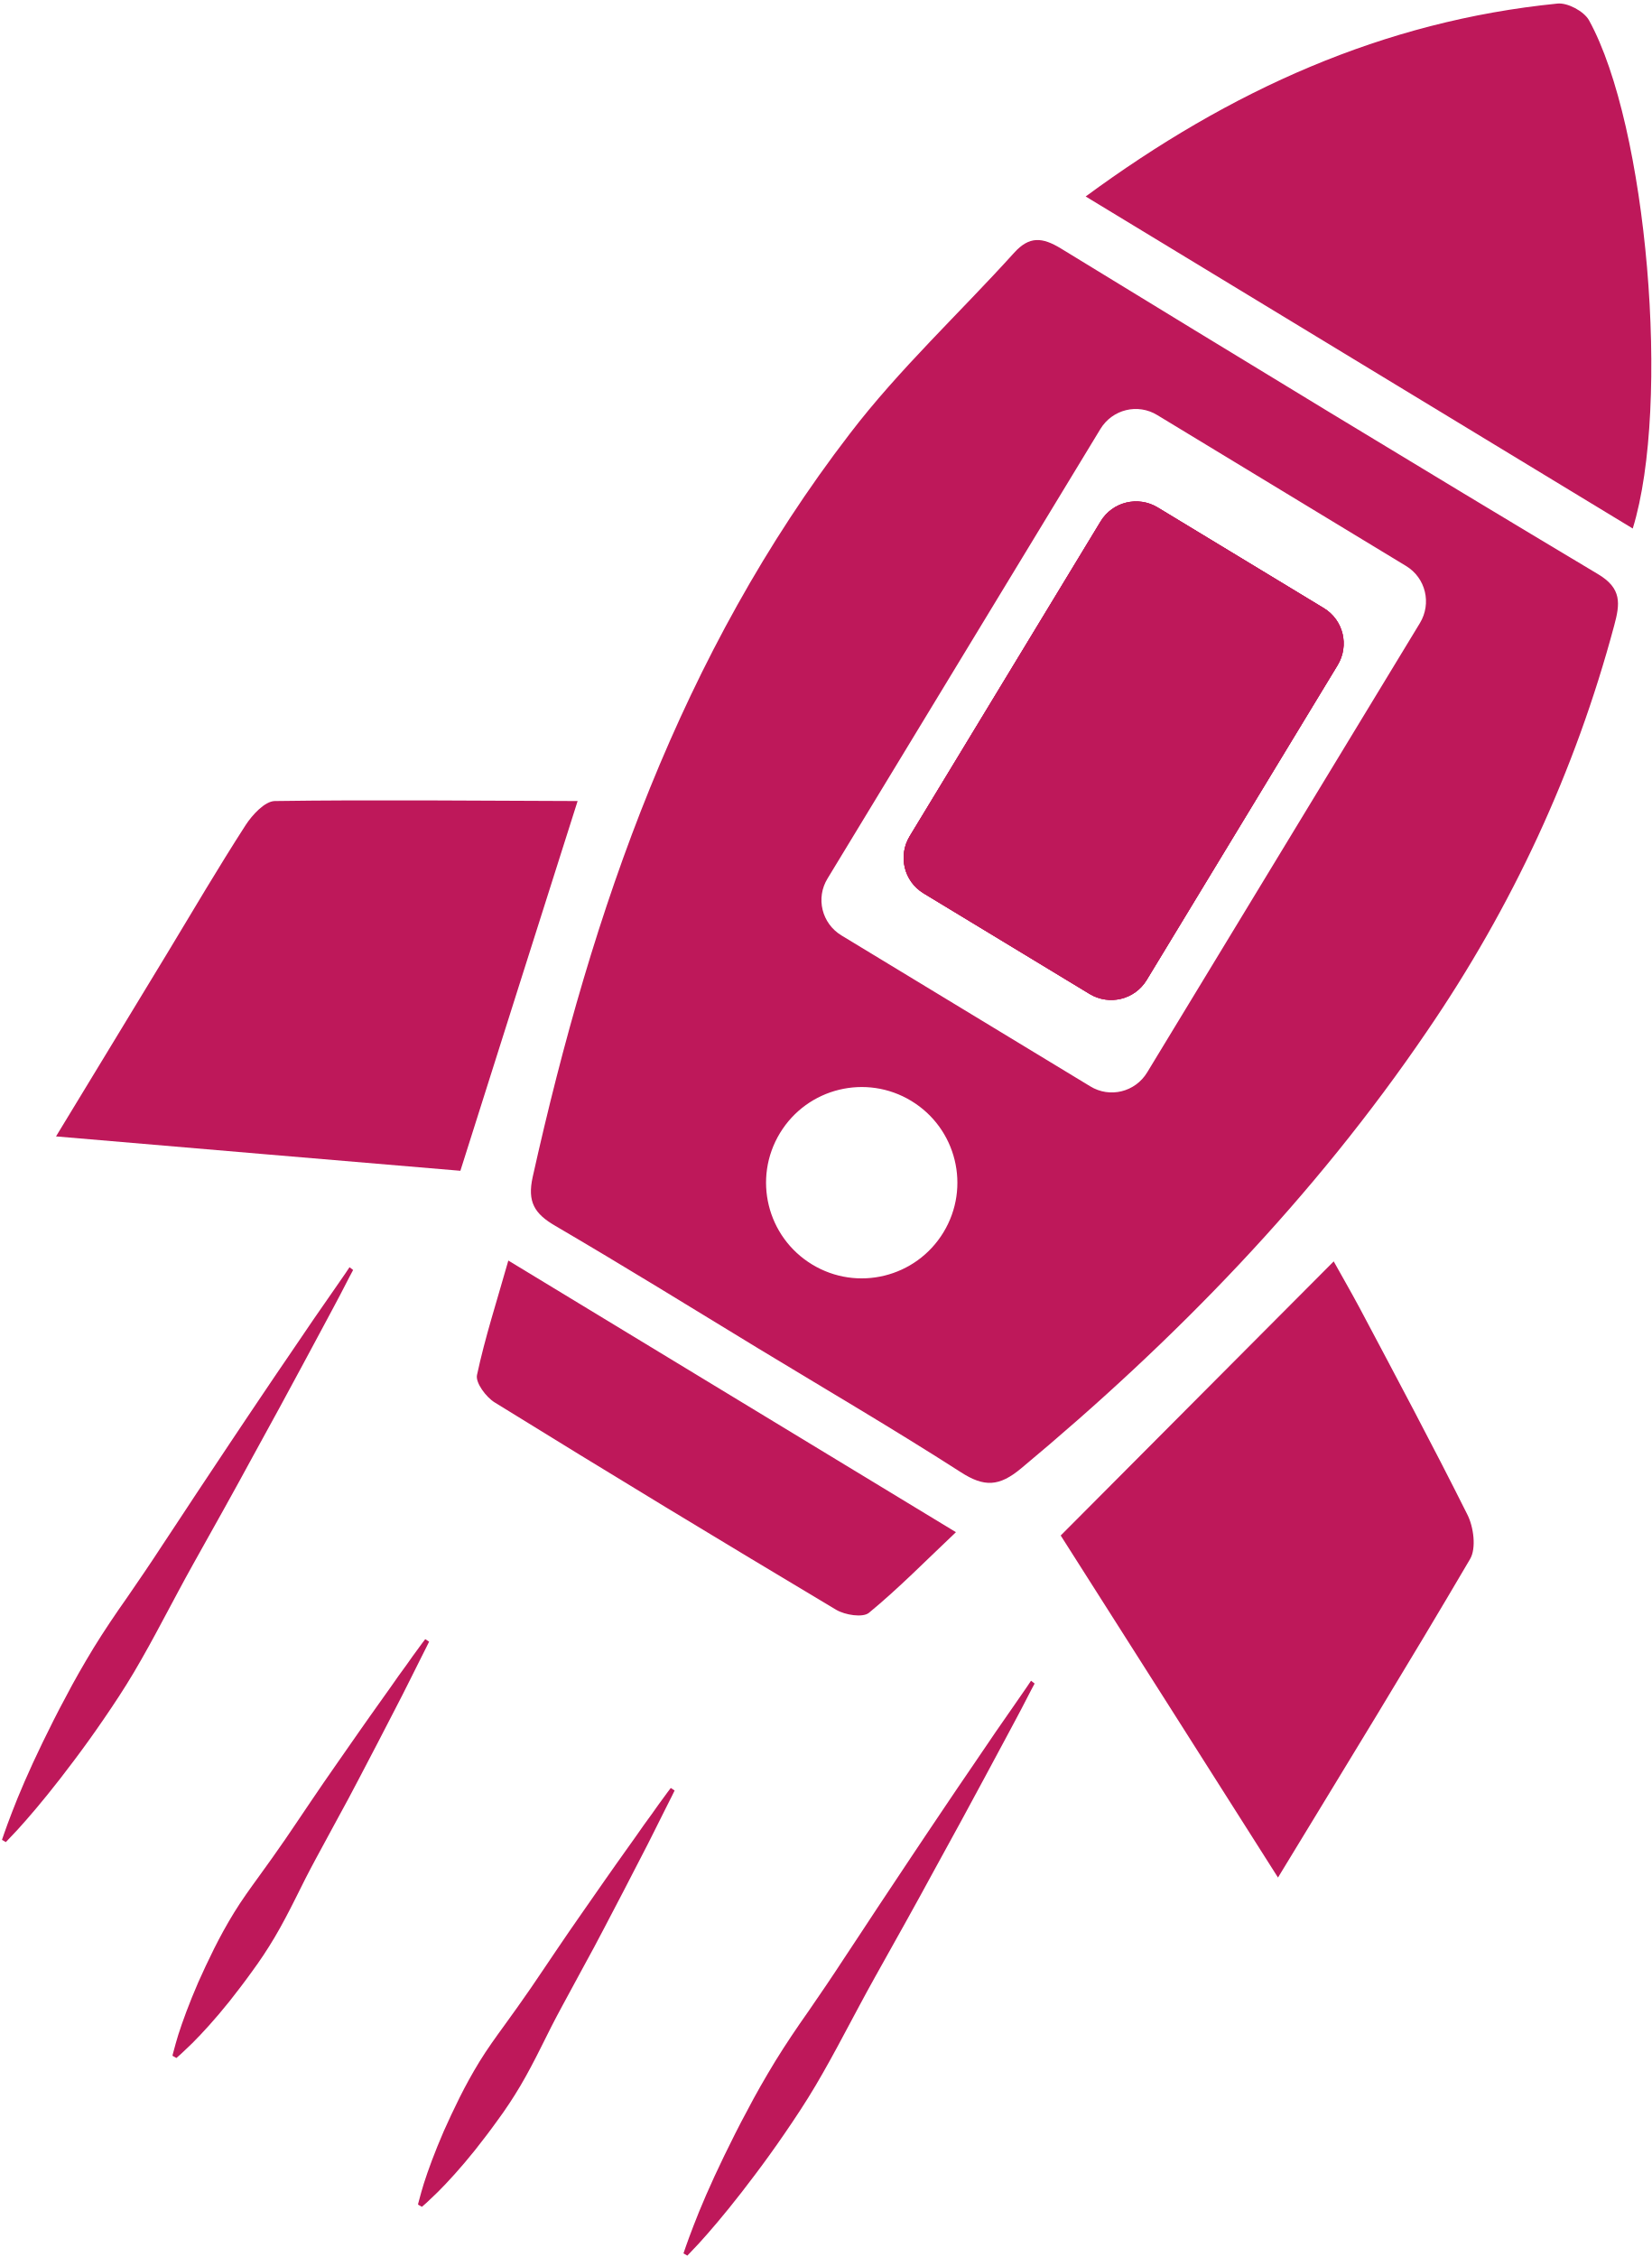
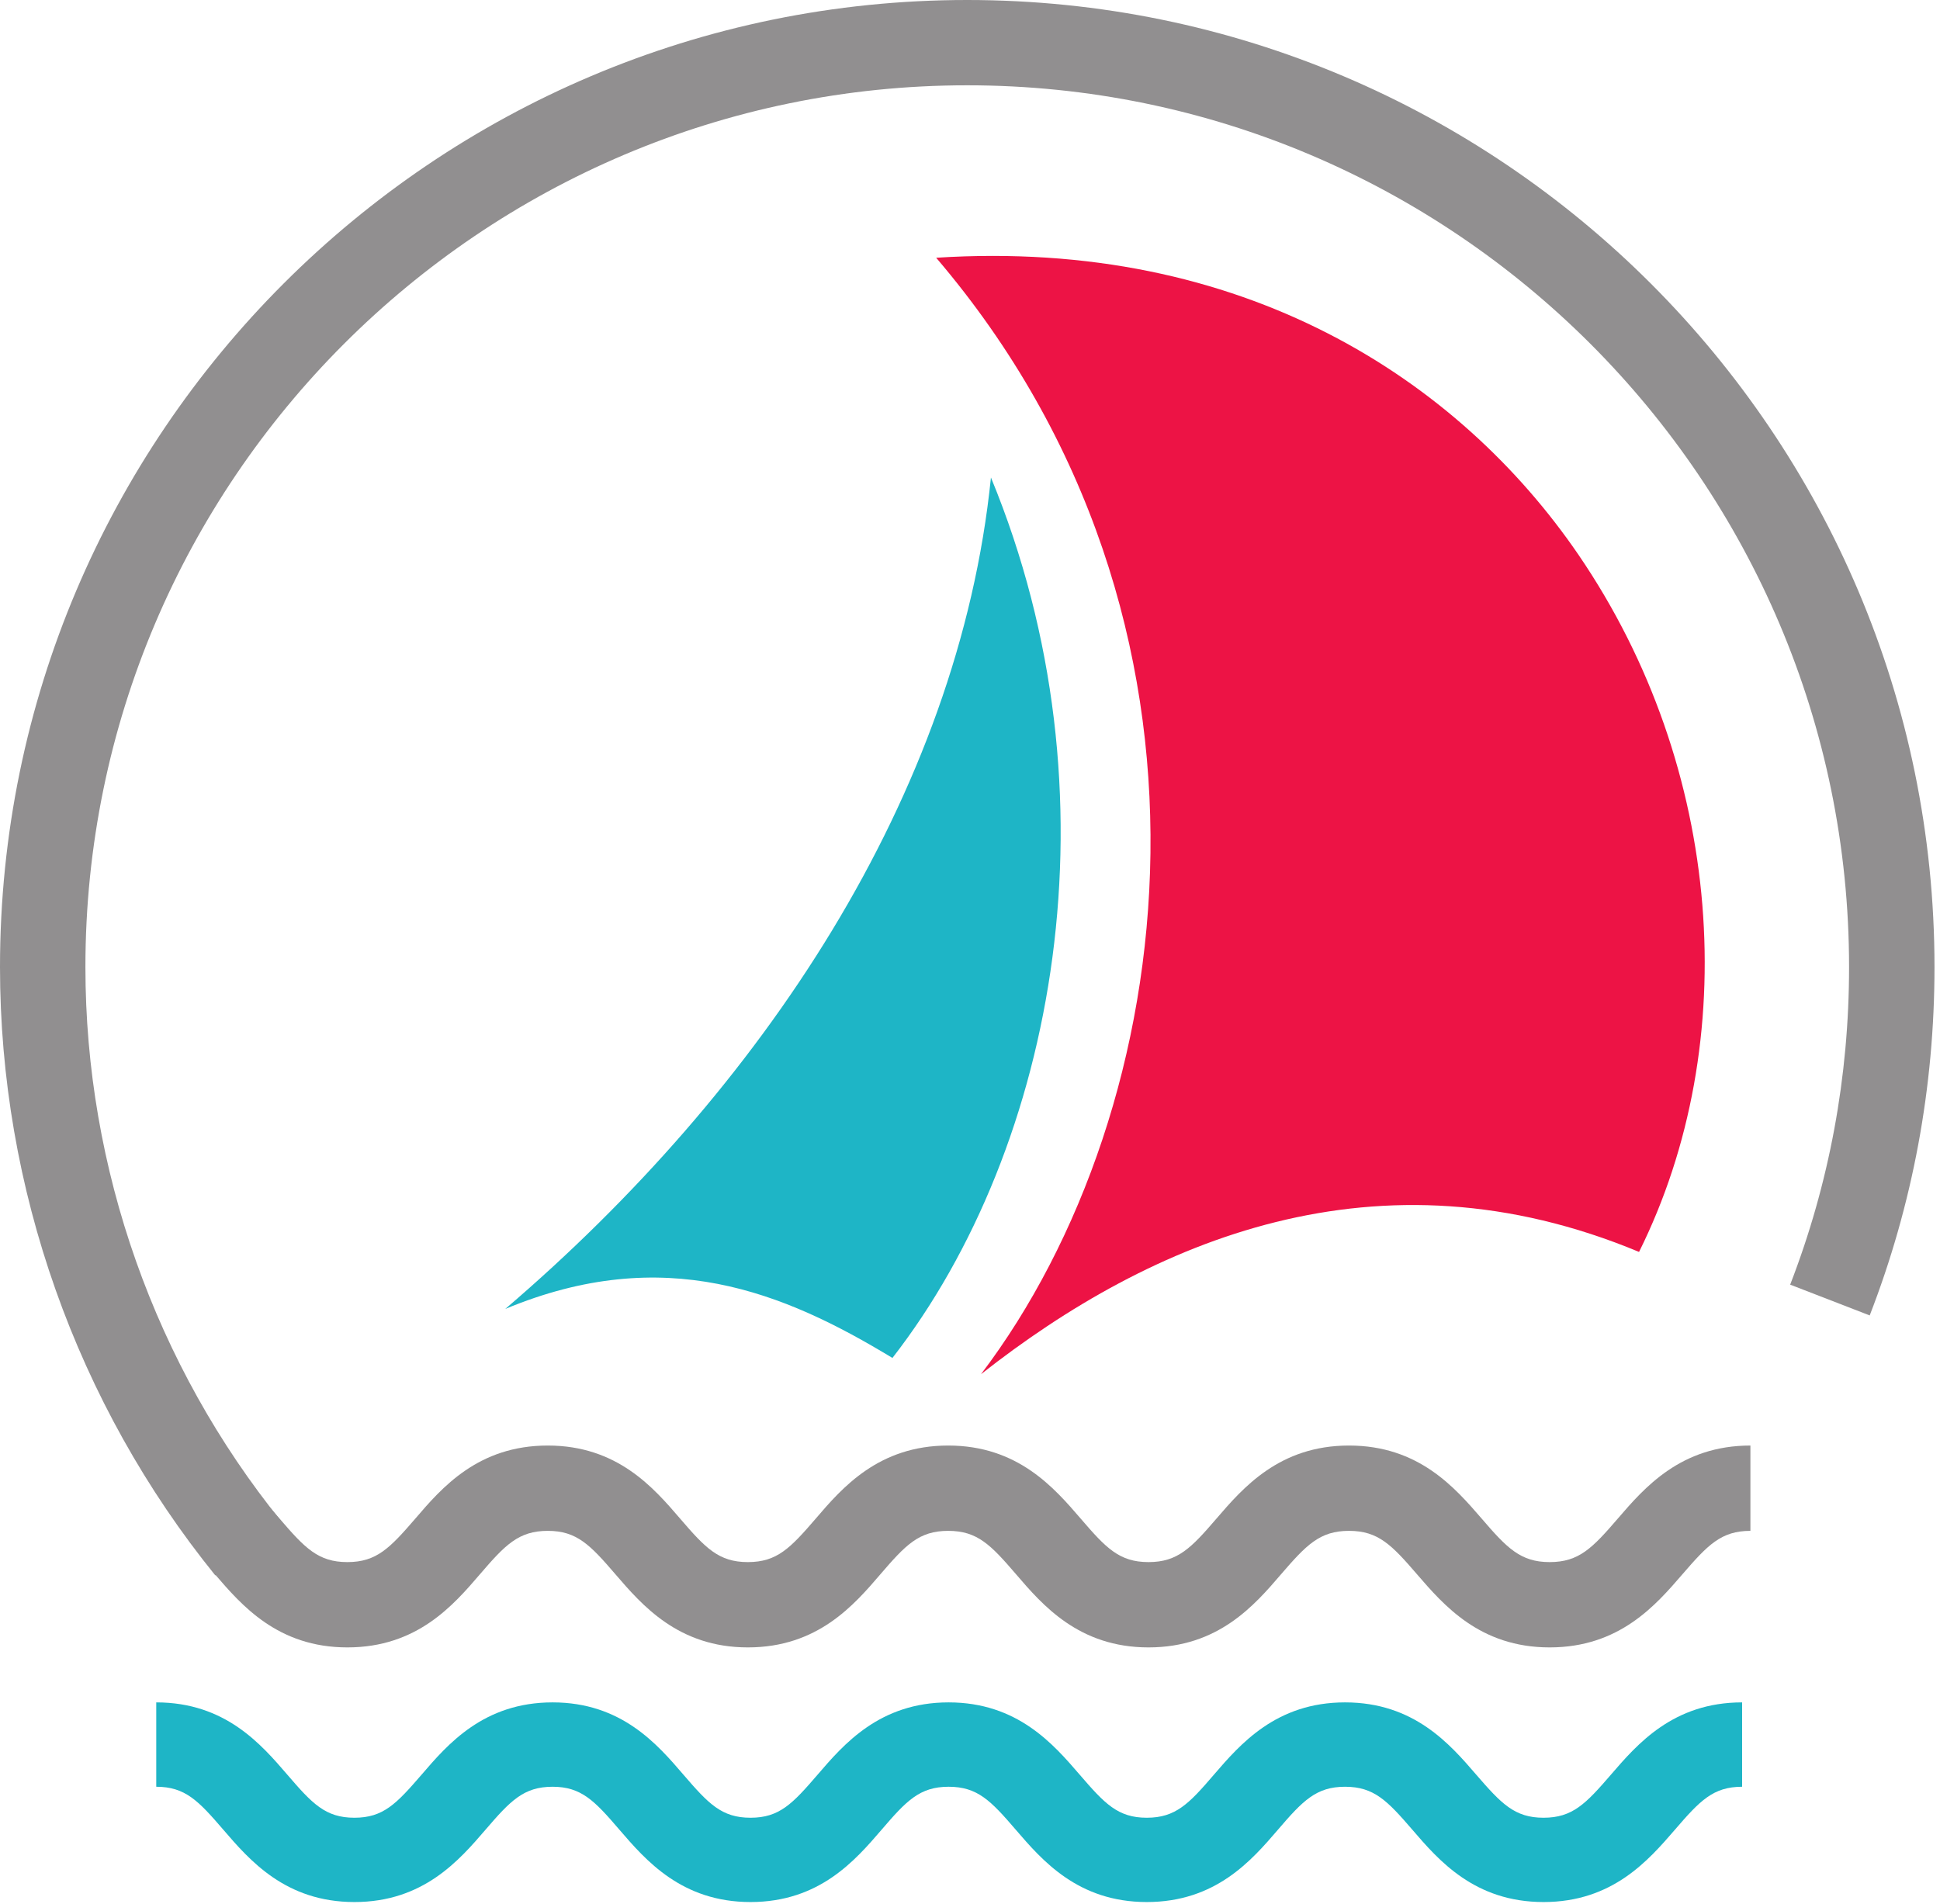
- <svg xmlns="http://www.w3.org/2000/svg" width="445" height="608" viewBox="0 0 445 608" fill="none">
-   <path d="M434.867 168.52C436.434 162.697 437.033 158.515 430.46 154.635C382.002 125.665 333.84 96.323 285.754 66.9C280.827 63.916 277.316 63.541 273.212 68.093C258.504 84.369 242.228 99.453 228.936 116.847C183.384 176.134 159.567 244.978 143.515 317.034C142.02 323.753 143.963 326.966 149.64 330.248C168.009 340.998 186.151 352.201 204.296 363.253C222.515 374.305 240.884 385.056 258.801 396.556C265.15 400.66 269.181 400.514 275.156 395.509C316.672 360.935 354.005 322.561 384.468 277.759C407.385 244.238 424.337 207.874 434.864 168.525L434.867 168.52ZM218.787 340.627C206.615 333.236 202.735 317.408 210.125 305.236C217.516 293.064 233.344 289.184 245.516 296.575C257.688 303.965 261.568 319.793 254.177 331.965C246.787 344.137 230.953 348.023 218.787 340.627ZM309.057 288.881C305.849 294.183 298.979 295.902 293.677 292.616L226.704 251.996C221.402 248.787 219.683 241.918 222.97 236.616L296.443 115.58C299.651 110.278 306.521 108.559 311.823 111.845L378.796 152.465C384.098 155.674 385.739 162.543 382.531 167.845L309.057 288.881ZM356.62 163.819L311.896 136.715C306.594 133.506 299.724 135.22 296.516 140.449L245.068 225.266C241.86 230.569 243.573 237.438 248.802 240.646L293.526 267.75C298.829 270.959 305.698 269.245 308.906 264.016L360.354 179.193C363.563 173.896 361.922 167.027 356.62 163.819Z" fill="#BE185A" />
-   <path d="M292.48 52.932C331.453 24.26 372.673 5.667 419.563 0.963C422.323 0.666 426.729 3.051 428.073 5.442C443.756 33.816 450.172 108.931 439.87 142.375C391.187 112.807 342.657 83.391 292.483 52.927L292.48 52.932Z" fill="#BE185A" />
-   <path d="M155.613 215.787C144.863 249.536 134.78 281.495 124.029 315.391C89.535 312.479 53.467 309.417 15.092 306.13C25.92 288.36 35.477 272.532 45.108 256.704C52.051 245.204 58.848 233.63 66.165 222.282C67.957 219.522 71.316 215.86 74.004 215.787C101.035 215.412 128.212 215.709 155.613 215.787L155.613 215.787Z" fill="#BE185A" />
-   <path d="M285.76 413.64C310.921 388.328 334.593 364.661 359.307 339.796C361.546 343.827 364.01 348.082 366.327 352.416C376.109 370.858 385.963 389.301 395.297 407.968C397.016 411.327 397.76 417.077 396.042 419.989C379.615 447.989 362.588 475.691 344.296 505.781C324.062 473.895 304.723 443.431 285.76 413.641L285.76 413.64Z" fill="#BE185A" />
-   <path d="M136.947 339.573C177.567 364.213 216.916 388.104 257.535 412.745C249.321 420.511 242.076 427.901 234.087 434.475C232.446 435.818 227.665 435.074 225.274 433.652C194.514 415.282 163.821 396.693 133.285 377.802C130.972 376.386 128.056 372.5 128.504 370.412C130.675 360.255 133.884 350.396 136.946 339.573L136.947 339.573Z" fill="#BE185A" />
-   <path d="M360.36 179.187L308.912 264.009C305.704 269.311 298.834 270.952 293.532 267.744L248.808 240.64C243.506 237.431 241.865 230.562 245.074 225.26L296.522 140.437C299.73 135.135 306.6 133.494 311.902 136.703L356.626 163.807C361.928 167.015 363.568 173.885 360.36 179.187Z" fill="#BE185A" />
-   <path d="M360.36 179.187L308.912 264.009C305.704 269.311 298.834 270.952 293.532 267.744L248.808 240.64C243.506 237.431 241.865 230.562 245.074 225.26L296.522 140.437C299.73 135.135 306.6 133.494 311.902 136.703L356.626 163.807C361.928 167.015 363.568 173.885 360.36 179.187Z" fill="#BE185A" />
-   <path d="M95.133 342.12C95.133 342.12 93.79 344.584 91.55 348.99C90.357 351.156 89.014 353.844 87.368 356.828C85.727 359.891 83.936 363.25 81.915 366.985C79.899 370.719 77.732 374.75 75.42 379.005C73.107 383.261 70.639 387.74 68.102 392.369C65.566 397 62.951 401.854 60.264 406.629C57.576 411.483 54.81 416.411 52.05 421.337C49.29 426.264 46.675 431.27 44.06 436.124C41.446 441.051 38.831 445.832 36.144 450.384C33.456 454.936 30.618 459.197 27.857 463.228C25.097 467.259 22.404 470.993 19.868 474.353C14.79 481.15 10.238 486.671 6.951 490.405C5.31 492.269 3.967 493.764 2.993 494.733C2.097 495.702 1.576 496.228 1.576 496.228L0.529 495.629C0.529 495.629 0.753 494.957 1.201 493.686C1.649 492.415 2.321 490.551 3.217 488.233C5.008 483.53 7.769 477.035 11.503 469.342C13.367 465.535 15.383 461.426 17.701 457.17C19.941 452.842 22.482 448.436 25.242 443.879C28.003 439.4 31.065 434.842 34.279 430.291C37.414 425.739 40.628 421.03 43.685 416.327C46.821 411.624 49.883 406.921 52.946 402.291C56.008 397.661 59.071 393.108 61.982 388.703C64.893 384.296 67.805 380.041 70.492 376.01C73.18 371.979 75.794 368.172 78.185 364.661C80.576 361.151 82.737 357.942 84.68 355.104C86.623 352.265 88.336 349.802 89.758 347.786C92.597 343.755 94.164 341.364 94.164 341.364L95.133 342.12Z" fill="#BE185A" />
-   <path d="M181.747 482.333C181.747 482.333 180.851 484.198 179.21 487.411C178.387 489.052 177.419 490.995 176.299 493.234C175.179 495.474 173.908 498.016 172.491 500.703C171.075 503.464 169.58 506.38 167.939 509.516C166.299 512.651 164.58 515.938 162.788 519.37C160.997 522.802 159.132 526.313 157.189 529.823C155.247 533.406 153.309 536.99 151.366 540.573C149.424 544.156 147.559 547.818 145.767 551.474C143.976 555.057 142.111 558.641 140.169 561.927C138.226 565.213 136.137 568.349 134.043 571.187C131.955 574.099 129.939 576.713 127.997 579.177C124.116 584.031 120.606 587.839 117.991 590.453C116.648 591.724 115.601 592.766 114.856 593.437C114.111 594.109 113.663 594.484 113.663 594.484L112.616 593.885C112.616 593.885 112.689 593.365 112.991 592.391C113.215 591.422 113.663 590 114.184 588.208C115.304 584.698 117.095 579.771 119.559 574.094C120.83 571.255 122.246 568.193 123.814 565.057C125.382 561.922 127.173 558.635 129.189 555.349C131.205 552.063 133.517 548.854 135.908 545.568C138.299 542.281 140.689 538.922 143.002 535.563C145.314 532.13 147.632 528.766 149.871 525.406C152.111 522.047 154.423 518.76 156.59 515.625C158.757 512.49 160.918 509.427 162.939 506.516C164.955 503.604 166.897 500.917 168.689 498.375C170.481 495.839 172.121 493.594 173.543 491.505C175.038 489.49 176.304 487.698 177.351 486.203C179.439 483.292 180.71 481.651 180.71 481.651L181.747 482.333Z" fill="#BE185A" />
-   <path d="M115.6 442.24C115.6 442.24 114.704 444.105 113.064 447.318C112.241 448.959 111.272 450.901 110.152 453.141C109.032 455.381 107.761 457.922 106.345 460.61C104.928 463.37 103.433 466.287 101.793 469.422C100.152 472.558 98.433 475.844 96.642 479.277C94.85 482.709 92.985 486.219 91.043 489.73C89.1 493.313 87.162 496.896 85.22 500.48C83.277 504.063 81.412 507.724 79.621 511.381C77.829 514.964 75.965 518.547 74.022 521.834C72.079 525.12 69.991 528.256 67.897 531.094C65.808 534.006 63.793 536.62 61.85 539.084C57.97 543.938 54.459 547.745 51.845 550.36C50.501 551.631 49.454 552.672 48.709 553.344C47.964 554.016 47.517 554.391 47.517 554.391L46.47 553.792C46.47 553.792 46.542 553.271 46.845 552.297C47.069 551.328 47.517 549.907 48.037 548.115C49.157 544.605 50.949 539.678 53.412 534C54.683 531.162 56.1 528.099 57.667 524.964C59.235 521.828 61.027 518.542 63.042 515.256C65.058 511.969 67.371 508.761 69.761 505.474C72.152 502.188 74.542 498.829 76.855 495.469C79.168 492.037 81.485 488.672 83.725 485.313C85.964 481.954 88.277 478.667 90.444 475.532C92.61 472.396 94.772 469.334 96.792 466.422C98.808 463.511 100.751 460.824 102.542 458.282C104.334 455.745 105.975 453.501 107.397 451.412C108.891 449.396 110.157 447.605 111.204 446.11C113.292 443.198 114.563 441.558 114.563 441.558L115.6 442.24Z" fill="#BE185A" />
-   <path d="M278.733 453.52C278.733 453.52 277.39 455.984 275.15 460.39C273.957 462.556 272.614 465.244 270.968 468.228C269.327 471.291 267.535 474.65 265.515 478.385C263.499 482.119 261.332 486.15 259.02 490.405C256.707 494.66 254.239 499.14 251.702 503.769C249.166 508.4 246.551 513.254 243.864 518.029C241.176 522.883 238.411 527.811 235.65 532.737C232.89 537.664 230.275 542.67 227.66 547.524C225.046 552.451 222.431 557.232 219.744 561.784C217.056 566.336 214.218 570.597 211.457 574.628C208.697 578.659 206.004 582.393 203.468 585.753C198.39 592.55 193.837 598.071 190.551 601.805C188.91 603.669 187.567 605.164 186.593 606.133C185.697 607.102 185.176 607.628 185.176 607.628L184.129 607.029C184.129 607.029 184.353 606.357 184.801 605.086C185.249 603.815 185.921 601.951 186.817 599.633C188.608 594.93 191.369 588.435 195.103 580.742C196.968 576.935 198.983 572.826 201.301 568.57C203.54 564.242 206.082 559.836 208.842 555.279C211.603 550.8 214.665 546.242 217.879 541.691C221.014 537.139 224.228 532.43 227.285 527.727C230.421 523.024 233.483 518.32 236.546 513.691C239.608 509.06 242.671 504.508 245.582 500.103C248.493 495.696 251.405 491.441 254.092 487.41C256.78 483.379 259.394 479.572 261.785 476.061C264.176 472.551 266.337 469.342 268.28 466.504C270.222 463.665 271.936 461.202 273.358 459.186C276.196 455.155 277.764 452.764 277.764 452.764L278.733 453.52Z" fill="#BE185A" />
+ <svg xmlns="http://www.w3.org/2000/svg" width="326" height="320" viewBox="0 0 326 320" fill="none">
+   <path d="M164.847 230.96C193.46 208.449 231.545 192.116 275.428 210.408C292.9 175.267 289.712 129.055 265.255 93.247C245.093 63.759 208.8 40.008 157.316 43.32C209.536 104.512 198.607 186.493 164.847 230.96Z" fill="#ED1345" />
+   <path d="M36.18 264.772C12.848 235.963 0 199.648 0 162.532C0 72.912 72.909 -1.67704e-05 162.524 -1.67704e-05C252.149 -1.67704e-05 325.075 72.912 325.075 162.532C325.075 182.733 321.415 202.436 314.188 221.081L300.823 215.907C307.396 198.923 310.72 180.957 310.72 162.532C310.72 80.827 244.241 14.337 162.524 14.337C80.826 14.337 14.353 80.827 14.353 162.532C14.353 196.374 26.061 229.481 47.319 255.751L36.18 264.772Z" fill="#918F90" />
+   <path d="M149.965 228.229C131.698 217.137 111.595 208.869 84.907 219.991C127.995 183.133 161.085 133.732 166.52 80.253C188.504 133.504 177.613 192.651 149.965 228.229Z" fill="#1EB5C6" />
+   <path d="M259.38 319.672C247.795 319.672 241.749 312.656 237.341 307.527C233.133 302.643 230.895 300.296 226.021 300.296C221.176 300.296 218.92 302.643 214.743 307.52C210.332 312.656 204.303 319.672 192.704 319.672C181.139 319.672 175.109 312.656 170.693 307.52C166.505 302.643 164.264 300.296 159.407 300.296C154.556 300.296 152.319 302.643 148.141 307.52C143.725 312.656 137.697 319.672 126.118 319.672C114.535 319.672 108.506 312.644 104.09 307.52C99.915 302.643 97.675 300.296 92.86 300.296C88.001 300.296 85.772 302.643 81.582 307.52C77.167 312.656 71.136 319.672 59.557 319.672C47.989 319.672 41.946 312.656 37.53 307.52C33.338 302.643 31.116 300.296 26.256 300.296V286.117C37.85 286.117 43.878 293.153 48.293 298.279C52.469 303.148 54.699 305.504 59.557 305.504C64.417 305.504 66.626 303.148 70.832 298.279C75.232 293.153 81.275 286.117 92.86 286.117C104.425 286.117 110.453 293.153 114.855 298.279C119.045 303.148 121.26 305.504 126.118 305.504C130.978 305.504 133.188 303.148 137.379 298.279C141.779 293.153 147.821 286.117 159.407 286.117C170.984 286.117 177.028 293.153 181.444 298.279C185.632 303.148 187.857 305.504 192.704 305.504C197.561 305.504 199.805 303.148 203.983 298.272C208.397 293.153 214.435 286.117 226.021 286.117C237.62 286.117 243.661 293.153 248.073 298.272C252.291 303.148 254.519 305.504 259.38 305.504C264.253 305.504 266.492 303.148 270.696 298.272C275.111 293.153 281.149 286.117 292.747 286.117V300.296C287.875 300.296 285.649 302.643 281.445 307.527C277.012 312.656 270.972 319.672 259.38 319.672Z" fill="#1EB5C6" />
+   <path d="M260.407 276.876C248.685 276.876 242.601 269.776 238.119 264.591C233.871 259.656 231.601 257.288 226.688 257.288C221.773 257.288 219.519 259.656 215.271 264.582C210.816 269.776 204.723 276.876 192.997 276.876C181.303 276.876 175.191 269.776 170.739 264.582C166.505 259.656 164.252 257.288 159.333 257.288C154.419 257.288 152.179 259.656 147.945 264.582C143.493 269.776 137.393 276.876 125.67 276.876C113.975 276.876 107.866 269.755 103.407 264.572C99.18 259.656 96.935 257.288 92.049 257.288C87.137 257.288 84.879 259.656 80.65 264.582C76.192 269.776 70.097 276.876 58.374 276.876C46.666 276.876 40.581 269.776 36.113 264.582C31.879 259.656 35.068 250.767 30.165 250.767L24.71 242.949C36.418 242.949 42.528 250.053 46.986 255.237C51.219 260.17 53.471 262.539 58.374 262.539C63.286 262.539 65.529 260.17 69.786 255.237C74.23 250.053 80.326 242.949 92.049 242.949C103.742 242.949 109.843 250.053 114.295 255.237C118.53 260.17 120.773 262.539 125.67 262.539C130.586 262.539 132.829 260.17 137.073 255.237C141.516 250.053 147.627 242.949 159.333 242.949C171.044 242.949 177.144 250.053 181.608 255.237C185.841 260.17 188.095 262.539 192.997 262.539C197.908 262.539 200.169 260.17 204.409 255.237C208.871 250.053 214.981 242.949 226.688 242.949C238.408 242.949 244.509 250.053 248.991 255.237C253.228 260.17 255.508 262.539 260.407 262.539C265.336 262.539 267.601 260.17 271.849 255.237C276.32 250.041 282.432 242.949 294.141 242.949V257.288C289.224 257.288 286.973 259.656 282.711 264.591C278.24 269.776 272.128 276.876 260.407 276.876Z" fill="#918F90" />
</svg>
